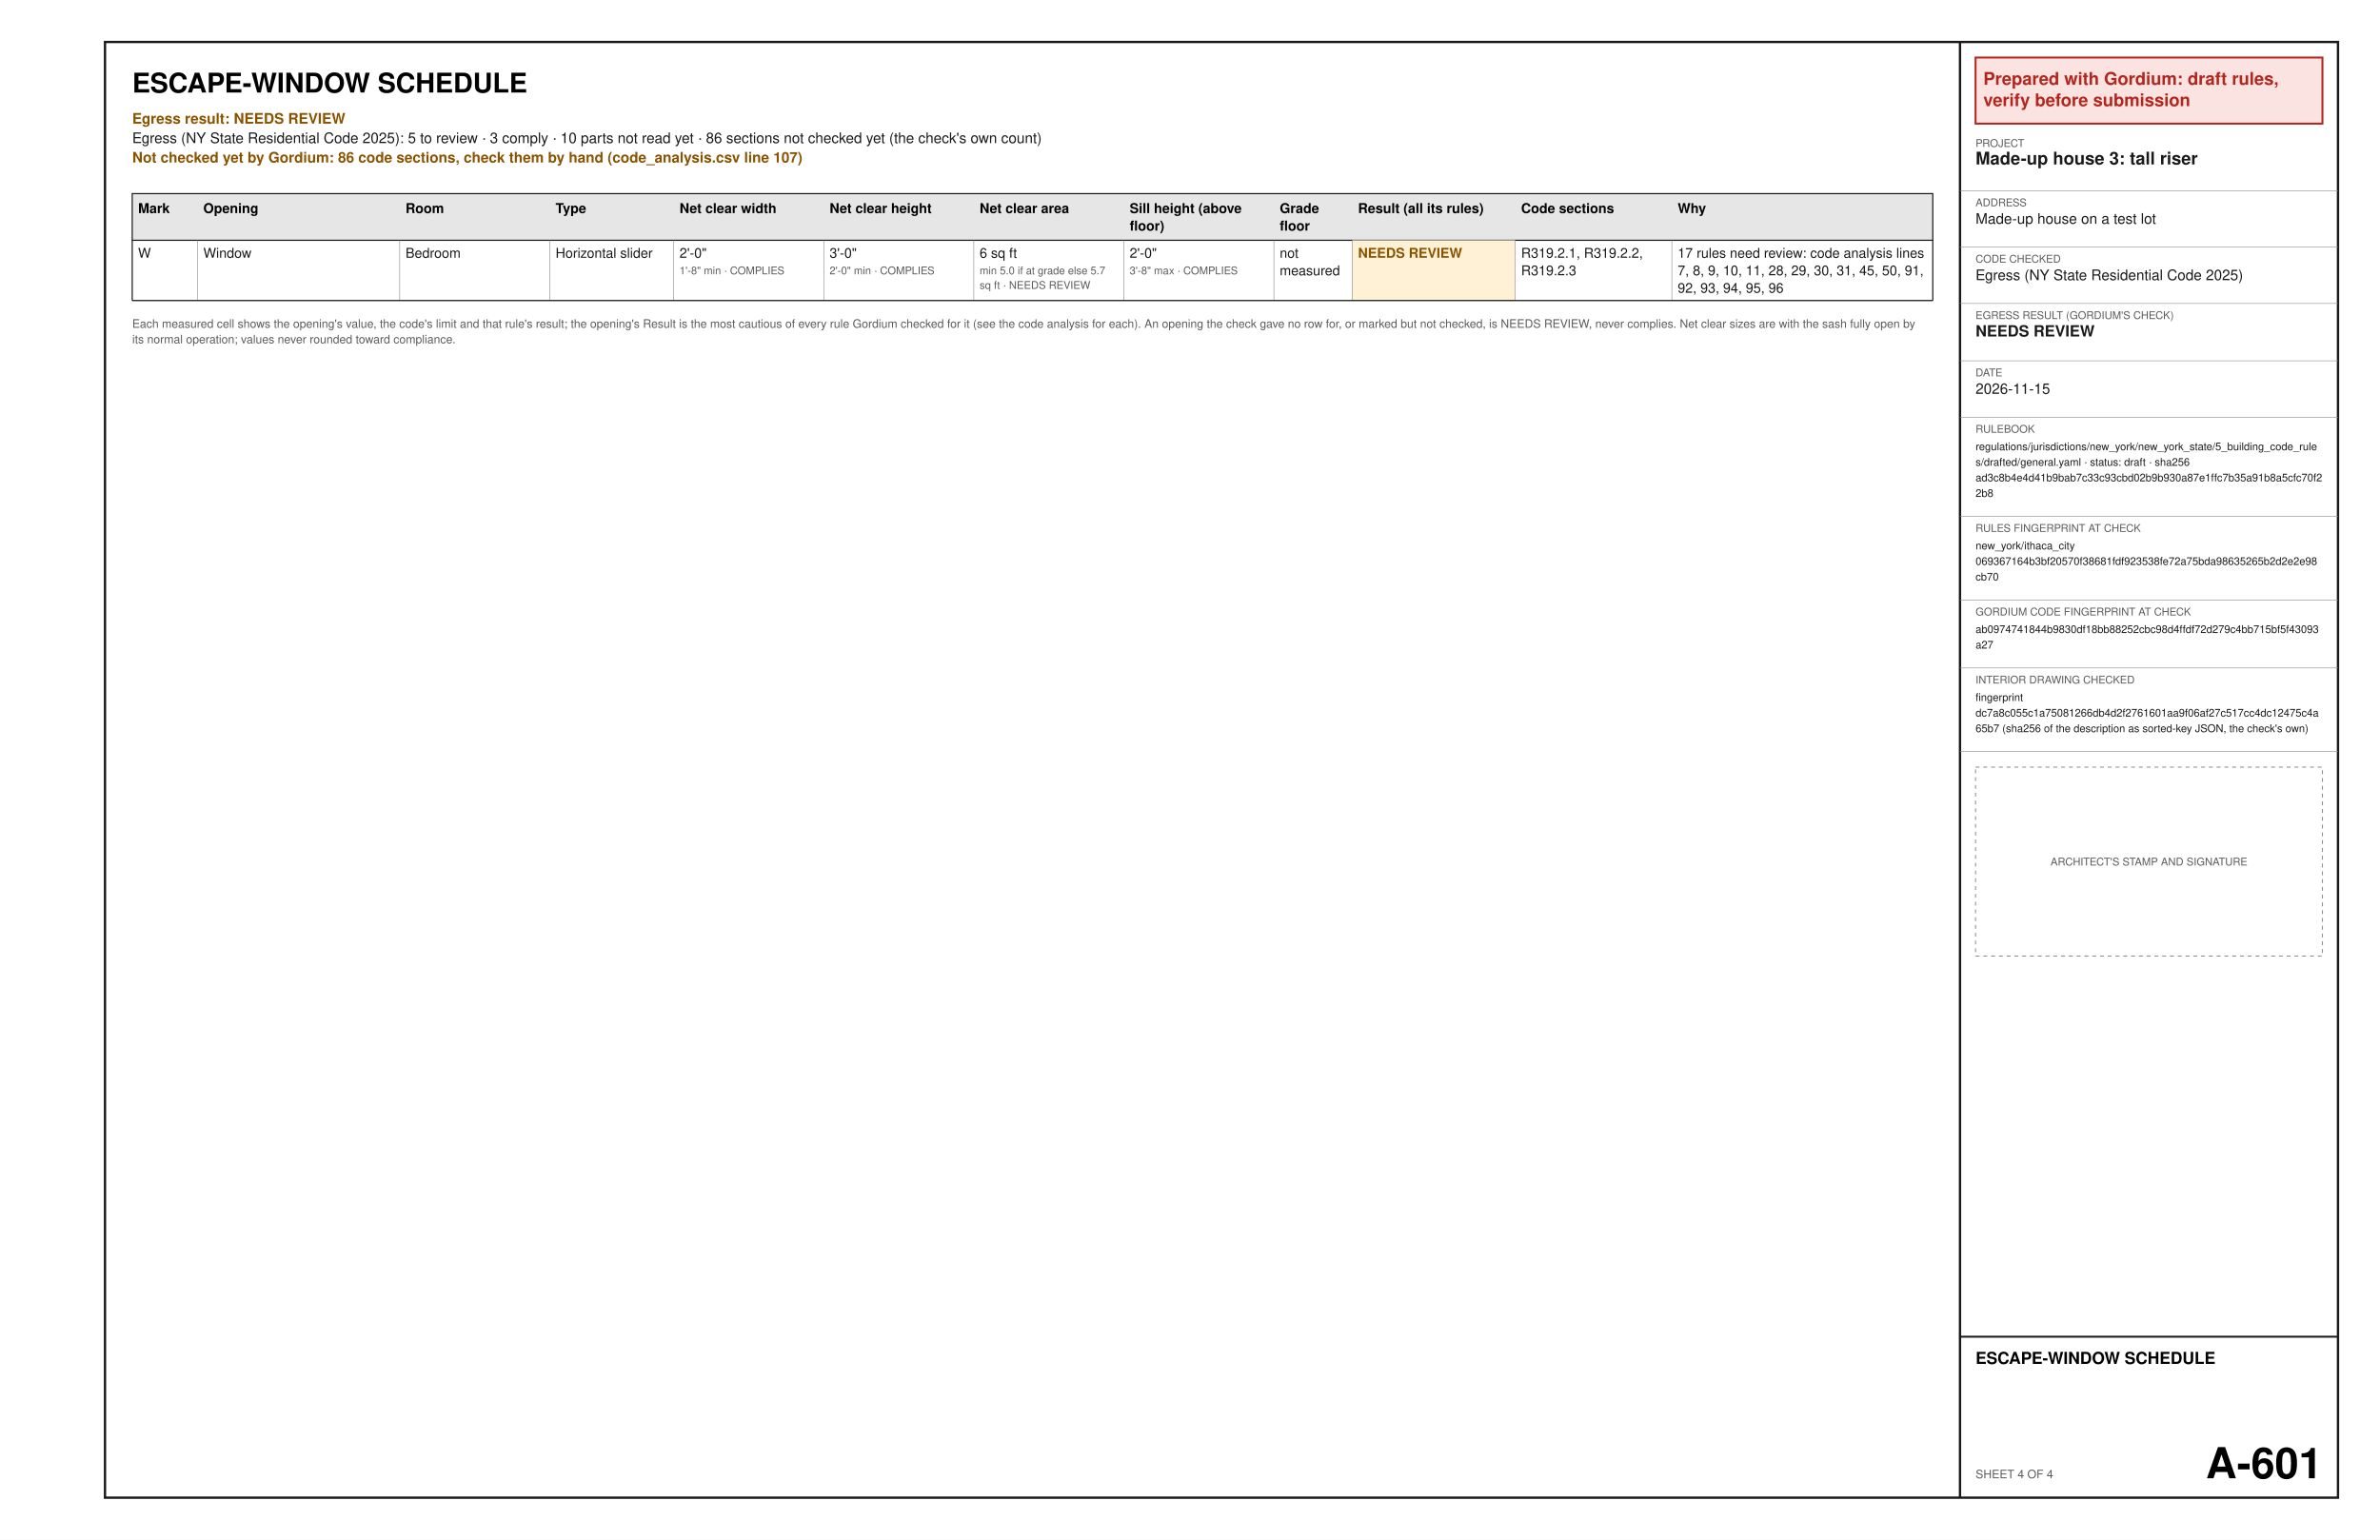
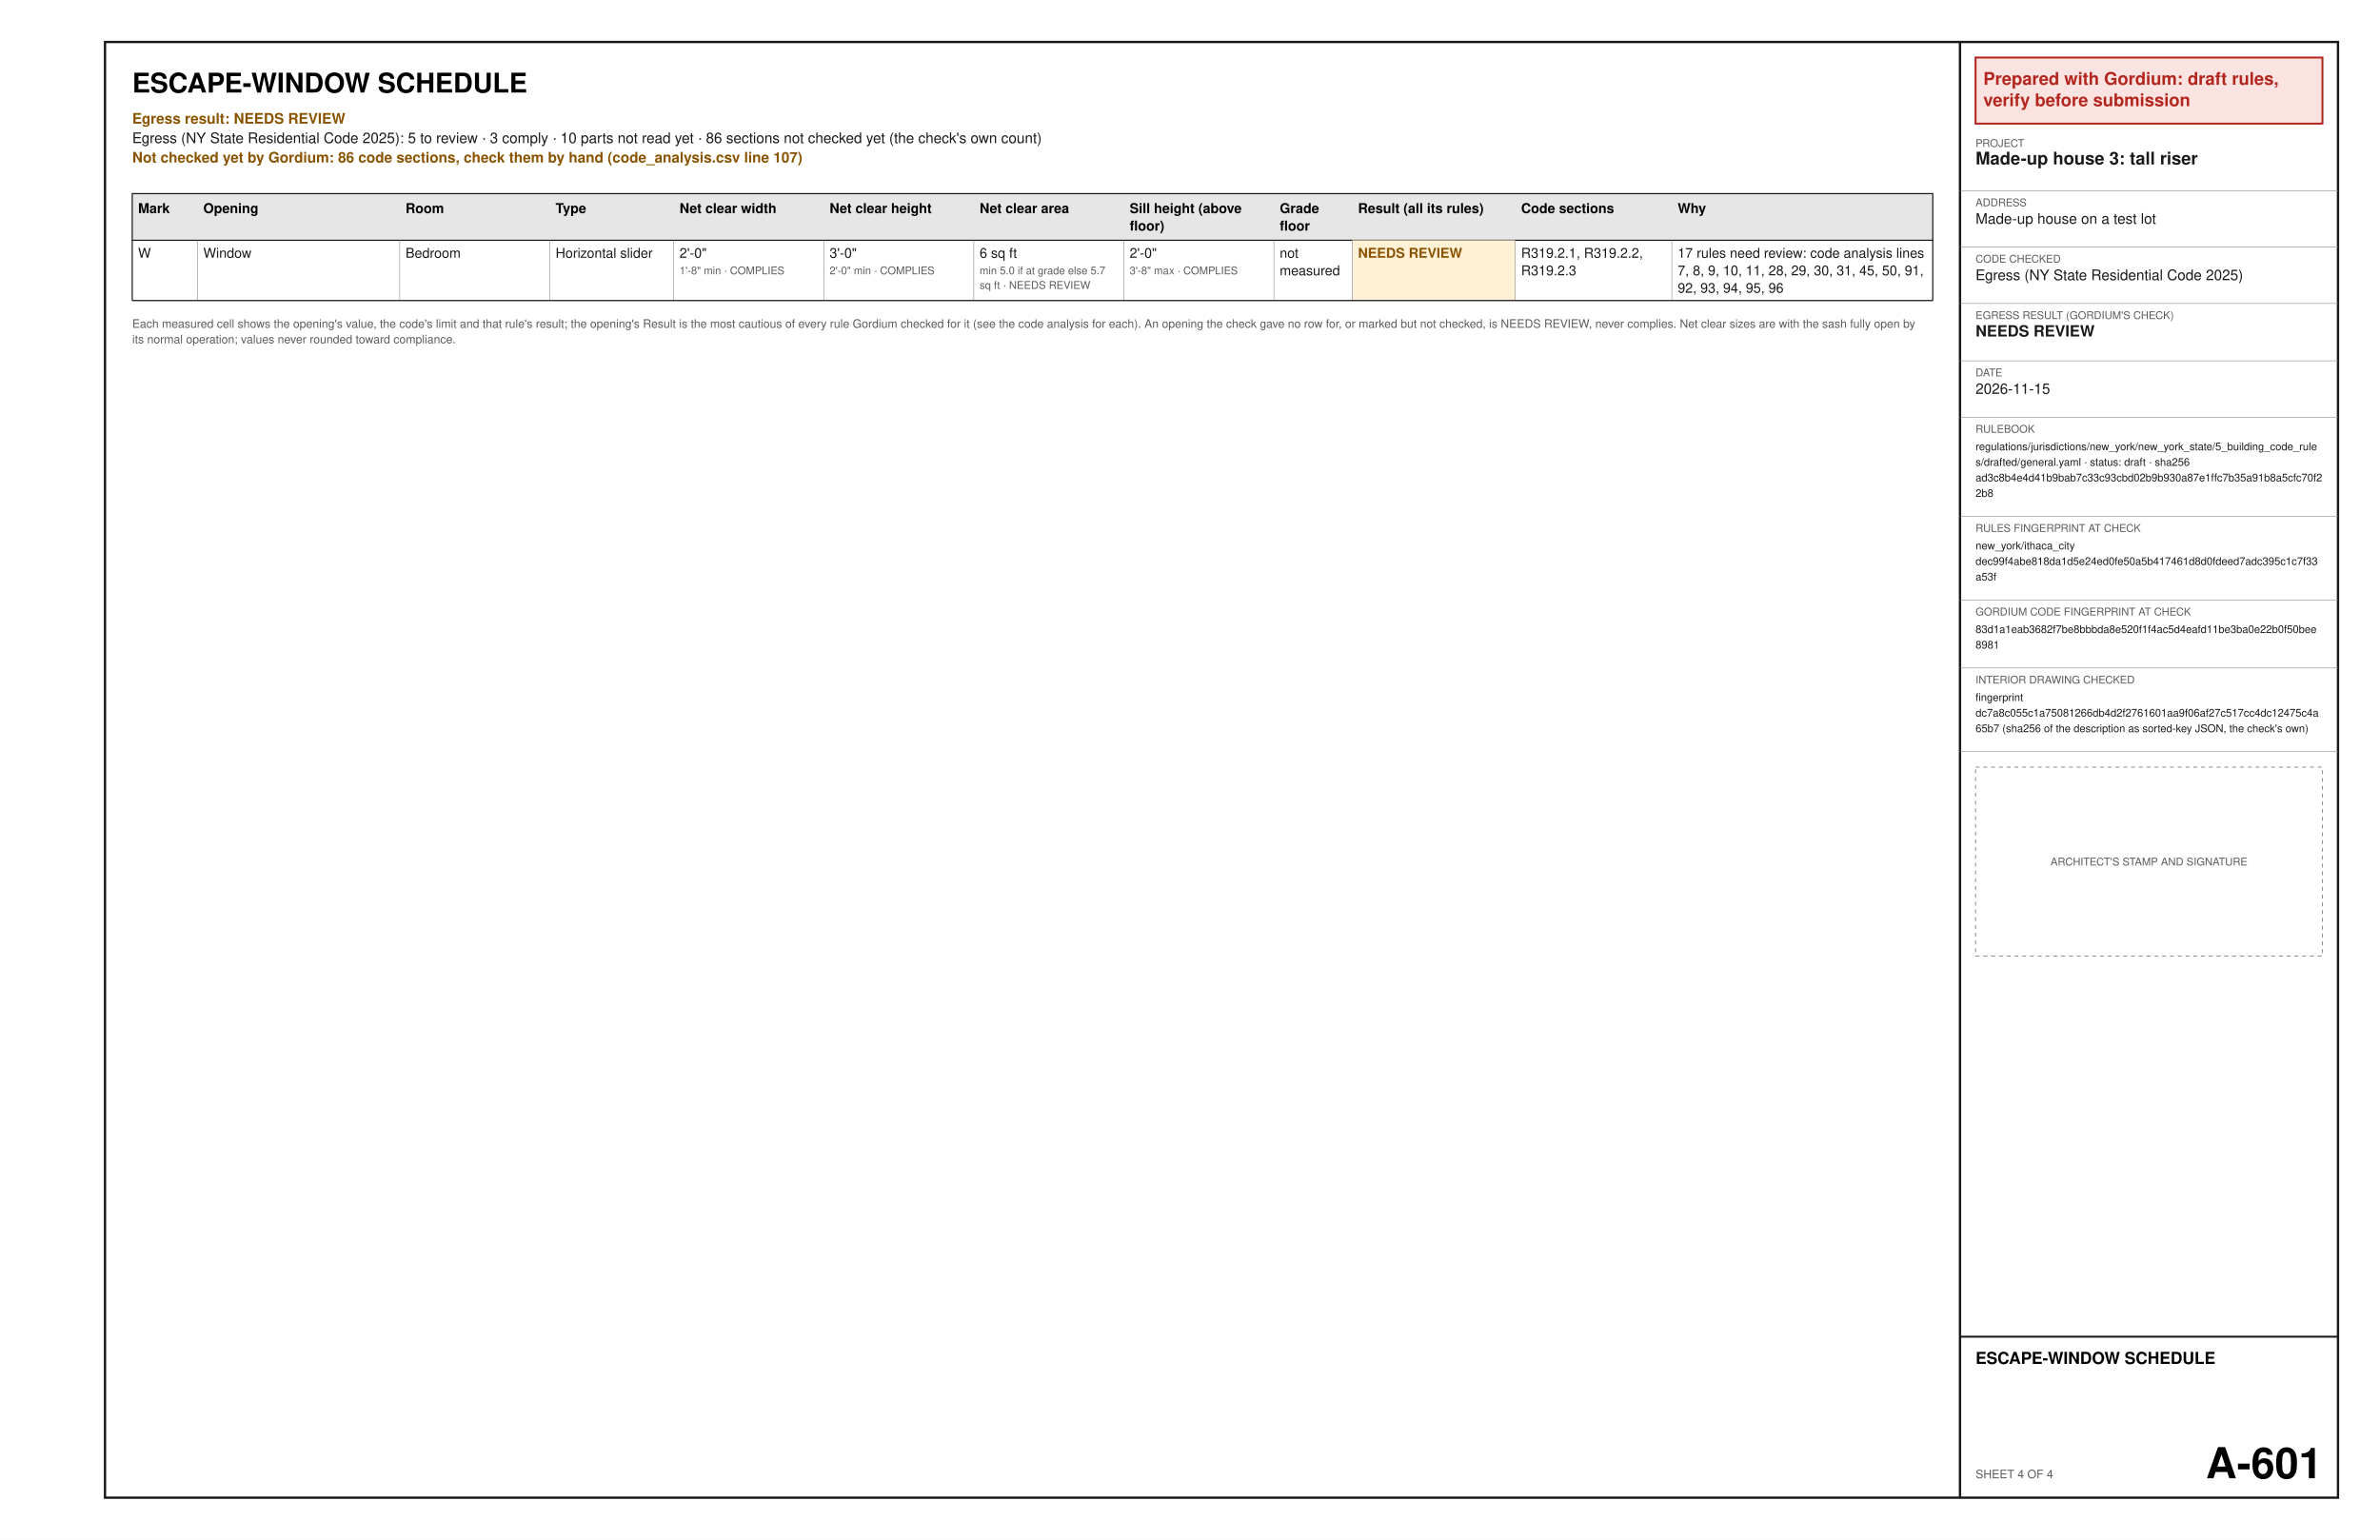
<svg xmlns="http://www.w3.org/2000/svg" width="17in" height="11in" viewBox="0 0 1224 792" font-family="Helvetica, Arial, sans-serif">
  <rect x="0" y="0" width="1224" height="792" fill="#ffffff" />
  <text x="68" y="47.6" font-size="14" font-weight="bold" text-anchor="start" fill="#000000" xml:space="preserve">ESCAPE-WINDOW SCHEDULE</text>
  <text x="68" y="63.6" font-size="7.5" font-weight="bold" text-anchor="start" fill="#8a5300" xml:space="preserve">Egress result: NEEDS REVIEW</text>
  <text x="68" y="73.6" font-size="7.5" text-anchor="start" fill="#1a1a1a" xml:space="preserve">Egress (NY State Residential Code 2025): 5 to review · 3 comply · 10 parts not read yet · 86 sections not checked yet (the check's own count)</text>
  <text x="68" y="83.6" font-size="7.5" font-weight="bold" text-anchor="start" fill="#8a5300" xml:space="preserve">Not checked yet by Gordium: 86 code sections, check them by hand (code_analysis.csv line 107)</text>
  <polygon points="68,99.6 994,99.6 994,123.6 68,123.6" fill="#e6e6e6" stroke="#1a1a1a" stroke-width="0.6" />
  <text x="71" y="109.6" font-size="7" font-weight="bold" text-anchor="start" fill="#000000" xml:space="preserve">Mark</text>
  <text x="104.55" y="109.6" font-size="7" font-weight="bold" text-anchor="start" fill="#000000" xml:space="preserve">Opening</text>
  <text x="208.56" y="109.6" font-size="7" font-weight="bold" text-anchor="start" fill="#000000" xml:space="preserve">Room</text>
  <text x="285.72" y="109.6" font-size="7" font-weight="bold" text-anchor="start" fill="#000000" xml:space="preserve">Type</text>
  <text x="349.47" y="109.6" font-size="7" font-weight="bold" text-anchor="start" fill="#000000" xml:space="preserve">Net clear width</text>
  <text x="426.64" y="109.6" font-size="7" font-weight="bold" text-anchor="start" fill="#000000" xml:space="preserve">Net clear height</text>
  <text x="503.8" y="109.6" font-size="7" font-weight="bold" text-anchor="start" fill="#000000" xml:space="preserve">Net clear area</text>
  <text x="580.97" y="109.6" font-size="7" font-weight="bold" text-anchor="start" fill="#000000" xml:space="preserve">Sill height (above</text>
  <text x="580.97" y="118.6" font-size="7" font-weight="bold" text-anchor="start" fill="#000000" xml:space="preserve">floor)</text>
  <text x="658.14" y="109.6" font-size="7" font-weight="bold" text-anchor="start" fill="#000000" xml:space="preserve">Grade</text>
  <text x="658.14" y="118.6" font-size="7" font-weight="bold" text-anchor="start" fill="#000000" xml:space="preserve">floor</text>
  <text x="698.4" y="109.6" font-size="7" font-weight="bold" text-anchor="start" fill="#000000" xml:space="preserve">Result (all its rules)</text>
  <text x="782.28" y="109.6" font-size="7" font-weight="bold" text-anchor="start" fill="#000000" xml:space="preserve">Code sections</text>
  <text x="862.8" y="109.6" font-size="7" font-weight="bold" text-anchor="start" fill="#000000" xml:space="preserve">Why</text>
  <text x="71" y="132.6" font-size="7" text-anchor="start" fill="#1a1a1a" xml:space="preserve">W</text>
  <text x="104.55" y="132.6" font-size="7" text-anchor="start" fill="#1a1a1a" xml:space="preserve">Window</text>
  <text x="208.56" y="132.6" font-size="7" text-anchor="start" fill="#1a1a1a" xml:space="preserve">Bedroom</text>
  <text x="285.72" y="132.6" font-size="7" text-anchor="start" fill="#1a1a1a" xml:space="preserve">Horizontal slider</text>
  <text x="349.47" y="132.6" font-size="7" text-anchor="start" fill="#1a1a1a" xml:space="preserve">2'-0"</text>
  <text x="349.47" y="141.1" font-size="5.5" text-anchor="start" fill="#5a5a5a" xml:space="preserve">1'-8" min · COMPLIES</text>
  <text x="426.64" y="132.6" font-size="7" text-anchor="start" fill="#1a1a1a" xml:space="preserve">3'-0"</text>
  <text x="426.64" y="141.1" font-size="5.5" text-anchor="start" fill="#5a5a5a" xml:space="preserve">2'-0" min · COMPLIES</text>
  <text x="503.8" y="132.6" font-size="7" text-anchor="start" fill="#1a1a1a" xml:space="preserve">6 sq ft</text>
  <text x="503.8" y="141.1" font-size="5.5" text-anchor="start" fill="#5a5a5a" xml:space="preserve">min 5.0 if at grade else 5.7</text>
  <text x="503.8" y="148.6" font-size="5.5" text-anchor="start" fill="#5a5a5a" xml:space="preserve">sq ft · NEEDS REVIEW</text>
  <text x="580.97" y="132.6" font-size="7" text-anchor="start" fill="#1a1a1a" xml:space="preserve">2'-0"</text>
  <text x="580.97" y="141.1" font-size="5.5" text-anchor="start" fill="#5a5a5a" xml:space="preserve">3'-8" max · COMPLIES</text>
  <text x="658.14" y="132.6" font-size="7" text-anchor="start" fill="#1a1a1a" xml:space="preserve">not</text>
  <text x="658.14" y="141.6" font-size="7" text-anchor="start" fill="#1a1a1a" xml:space="preserve">measured</text>
  <polygon points="695.4,123.6 779.28,123.6 779.28,154.6 695.4,154.6" fill="#fff1d6" />
  <text x="698.4" y="132.6" font-size="7" font-weight="bold" text-anchor="start" fill="#8a5300" xml:space="preserve">NEEDS REVIEW</text>
  <text x="782.28" y="132.6" font-size="7" text-anchor="start" fill="#1a1a1a" xml:space="preserve">R319.2.1, R319.2.2,</text>
  <text x="782.28" y="141.6" font-size="7" text-anchor="start" fill="#1a1a1a" xml:space="preserve">R319.2.3</text>
  <text x="862.8" y="132.6" font-size="7" text-anchor="start" fill="#1a1a1a" xml:space="preserve">17 rules need review: code analysis lines</text>
  <text x="862.8" y="141.6" font-size="7" text-anchor="start" fill="#1a1a1a" xml:space="preserve">7, 8, 9, 10, 11, 28, 29, 30, 31, 45, 50, 91,</text>
  <text x="862.8" y="150.6" font-size="7" text-anchor="start" fill="#1a1a1a" xml:space="preserve">92, 93, 94, 95, 96</text>
  <line x1="68" y1="154.6" x2="994" y2="154.6" stroke="#8c8c8c" stroke-width="0.3" />
  <line x1="101.55" y1="123.6" x2="101.55" y2="154.6" stroke="#8c8c8c" stroke-width="0.3" />
  <line x1="205.56" y1="123.6" x2="205.56" y2="154.6" stroke="#8c8c8c" stroke-width="0.3" />
  <line x1="282.72" y1="123.6" x2="282.72" y2="154.6" stroke="#8c8c8c" stroke-width="0.3" />
  <line x1="346.47" y1="123.6" x2="346.47" y2="154.6" stroke="#8c8c8c" stroke-width="0.3" />
  <line x1="423.64" y1="123.6" x2="423.64" y2="154.6" stroke="#8c8c8c" stroke-width="0.3" />
  <line x1="500.8" y1="123.6" x2="500.8" y2="154.6" stroke="#8c8c8c" stroke-width="0.3" />
  <line x1="577.97" y1="123.6" x2="577.97" y2="154.6" stroke="#8c8c8c" stroke-width="0.3" />
  <line x1="655.14" y1="123.6" x2="655.14" y2="154.6" stroke="#8c8c8c" stroke-width="0.3" />
  <line x1="695.4" y1="123.6" x2="695.4" y2="154.6" stroke="#8c8c8c" stroke-width="0.3" />
  <line x1="779.28" y1="123.6" x2="779.28" y2="154.6" stroke="#8c8c8c" stroke-width="0.3" />
  <line x1="859.8" y1="123.6" x2="859.8" y2="154.6" stroke="#8c8c8c" stroke-width="0.3" />
  <line x1="68" y1="123.6" x2="68" y2="154.6" stroke="#1a1a1a" stroke-width="0.6" />
  <line x1="994" y1="123.6" x2="994" y2="154.6" stroke="#1a1a1a" stroke-width="0.6" />
  <line x1="68" y1="154.6" x2="994" y2="154.6" stroke="#1a1a1a" stroke-width="0.6" />
  <text x="68" y="168.6" font-size="6" text-anchor="start" fill="#5a5a5a" xml:space="preserve">Each measured cell shows the opening's value, the code's limit and that rule's result; the opening's Result is the most cautious of every rule Gordium checked for it (see the code analysis for each). An opening the check gave no row for, or marked but not checked, is NEEDS REVIEW, never complies. Net clear sizes are with the sash fully open by</text>
  <text x="68" y="176.6" font-size="6" text-anchor="start" fill="#5a5a5a" xml:space="preserve">its normal operation; values never rounded toward compliance.</text>
  <polygon points="54,21.6 1202.4,21.6 1202.4,770.4 54,770.4" fill="none" stroke="#1a1a1a" stroke-width="1.2" />
  <line x1="1008" y1="21.6" x2="1008" y2="770.4" stroke="#1a1a1a" stroke-width="1.2" />
  <polygon points="1016,29.6 1194.4,29.6 1194.4,63.6 1016,63.6" fill="#fbe3e1" stroke="#b3261e" stroke-width="1" />
  <text x="1020" y="43.6" font-size="9" font-weight="bold" text-anchor="start" fill="#b3261e" xml:space="preserve">Prepared with Gordium: draft rules,</text>
  <text x="1020" y="54.6" font-size="9" font-weight="bold" text-anchor="start" fill="#b3261e" xml:space="preserve">verify before submission</text>
  <text x="1016" y="75.6" font-size="5.5" text-anchor="start" fill="#5a5a5a" xml:space="preserve">PROJECT</text>
  <text x="1016" y="84.6" font-size="9" font-weight="bold" text-anchor="start" fill="#1a1a1a" xml:space="preserve">Made-up house 3: tall riser</text>
  <line x1="1008" y1="98.1" x2="1202.4" y2="98.1" stroke="#8c8c8c" stroke-width="0.3" />
  <text x="1016" y="106.1" font-size="5.5" text-anchor="start" fill="#5a5a5a" xml:space="preserve">ADDRESS</text>
  <text x="1016" y="115.1" font-size="7.5" text-anchor="start" fill="#1a1a1a" xml:space="preserve">Made-up house on a test lot</text>
  <line x1="1008" y1="127.1" x2="1202.4" y2="127.1" stroke="#8c8c8c" stroke-width="0.3" />
  <text x="1016" y="135.1" font-size="5.5" text-anchor="start" fill="#5a5a5a" xml:space="preserve">CODE CHECKED</text>
  <text x="1016" y="144.1" font-size="7.5" text-anchor="start" fill="#1a1a1a" xml:space="preserve">Egress (NY State Residential Code 2025)</text>
  <line x1="1008" y1="156.1" x2="1202.4" y2="156.1" stroke="#8c8c8c" stroke-width="0.3" />
  <text x="1016" y="164.1" font-size="5.5" text-anchor="start" fill="#5a5a5a" xml:space="preserve">EGRESS RESULT (GORDIUM'S CHECK)</text>
  <text x="1016" y="173.1" font-size="8" font-weight="bold" text-anchor="start" fill="#1a1a1a" xml:space="preserve">NEEDS REVIEW</text>
  <line x1="1008" y1="185.6" x2="1202.4" y2="185.6" stroke="#8c8c8c" stroke-width="0.3" />
  <text x="1016" y="193.6" font-size="5.5" text-anchor="start" fill="#5a5a5a" xml:space="preserve">DATE</text>
  <text x="1016" y="202.6" font-size="7.5" text-anchor="start" fill="#1a1a1a" xml:space="preserve">2026-11-15</text>
  <line x1="1008" y1="214.6" x2="1202.4" y2="214.6" stroke="#8c8c8c" stroke-width="0.3" />
  <text x="1016" y="222.6" font-size="5.5" text-anchor="start" fill="#5a5a5a" xml:space="preserve">RULEBOOK</text>
  <text x="1016" y="231.6" font-size="5.5" text-anchor="start" fill="#1a1a1a" xml:space="preserve">regulations/jurisdictions/new_york/new_york_state/5_building_code_rule</text>
  <text x="1016" y="239.6" font-size="5.5" text-anchor="start" fill="#1a1a1a" xml:space="preserve">s/drafted/general.yaml · status: draft · sha256</text>
  <text x="1016" y="247.6" font-size="5.5" text-anchor="start" fill="#1a1a1a" xml:space="preserve">ad3c8b4e4d41b9bab7c33c93cbd02b9b930a87e1ffc7b35a91b8a5cfc70f2</text>
  <text x="1016" y="255.6" font-size="5.5" text-anchor="start" fill="#1a1a1a" xml:space="preserve">2b8</text>
  <line x1="1008" y1="265.6" x2="1202.4" y2="265.6" stroke="#8c8c8c" stroke-width="0.3" />
  <text x="1016" y="273.6" font-size="5.5" text-anchor="start" fill="#5a5a5a" xml:space="preserve">RULES FINGERPRINT AT CHECK</text>
  <text x="1016" y="282.6" font-size="5.5" text-anchor="start" fill="#1a1a1a" xml:space="preserve">new_york/ithaca_city</text>
-   <text x="1016" y="290.6" font-size="5.5" text-anchor="start" fill="#1a1a1a" xml:space="preserve">069367164b3bf20570f38681fdf923538fe72a75bda98635265b2d2e2e98</text>
-   <text x="1016" y="298.6" font-size="5.5" text-anchor="start" fill="#1a1a1a" xml:space="preserve">cb70</text>
+   <text x="1016" y="290.6" font-size="5.5" text-anchor="start" fill="#1a1a1a" xml:space="preserve">dec99f4abe818da1d5e24ed0fe50a5b417461d8d0fdeed7adc395c1c7f33</text>
+   <text x="1016" y="298.6" font-size="5.5" text-anchor="start" fill="#1a1a1a" xml:space="preserve">a53f</text>
  <line x1="1008" y1="308.6" x2="1202.4" y2="308.6" stroke="#8c8c8c" stroke-width="0.3" />
  <text x="1016" y="316.6" font-size="5.5" text-anchor="start" fill="#5a5a5a" xml:space="preserve">GORDIUM CODE FINGERPRINT AT CHECK</text>
-   <text x="1016" y="325.6" font-size="5.5" text-anchor="start" fill="#1a1a1a" xml:space="preserve">ab0974741844b9830df18bb88252cbc98d4ffdf72d279c4bb715bf5f43093</text>
-   <text x="1016" y="333.6" font-size="5.5" text-anchor="start" fill="#1a1a1a" xml:space="preserve">a27</text>
+   <text x="1016" y="325.6" font-size="5.5" text-anchor="start" fill="#1a1a1a" xml:space="preserve">83d1a1eab3682f7be8bbbda8e520f1f4ac5d4eafd11be3ba0e22b0f50bee</text>
+   <text x="1016" y="333.6" font-size="5.5" text-anchor="start" fill="#1a1a1a" xml:space="preserve">8981</text>
  <line x1="1008" y1="343.6" x2="1202.4" y2="343.6" stroke="#8c8c8c" stroke-width="0.3" />
  <text x="1016" y="351.6" font-size="5.5" text-anchor="start" fill="#5a5a5a" xml:space="preserve">INTERIOR DRAWING CHECKED</text>
  <text x="1016" y="360.6" font-size="5.5" text-anchor="start" fill="#1a1a1a" xml:space="preserve">fingerprint</text>
  <text x="1016" y="368.6" font-size="5.5" text-anchor="start" fill="#1a1a1a" xml:space="preserve">dc7a8c055c1a75081266db4d2f2761601aa9f06af27c517cc4dc12475c4a</text>
  <text x="1016" y="376.6" font-size="5.5" text-anchor="start" fill="#1a1a1a" xml:space="preserve">65b7 (sha256 of the description as sorted-key JSON, the check's own)</text>
  <line x1="1008" y1="386.6" x2="1202.4" y2="386.6" stroke="#8c8c8c" stroke-width="0.3" />
  <polygon points="1016,394.6 1194.4,394.6 1194.4,491.8 1016,491.8" fill="none" stroke="#8c8c8c" stroke-width="0.5" stroke-dasharray="2 2" />
  <text x="1105.2" y="445.2" font-size="5.5" text-anchor="middle" fill="#5a5a5a" xml:space="preserve">ARCHITECT'S STAMP AND SIGNATURE</text>
  <line x1="1008" y1="687.6" x2="1202.4" y2="687.6" stroke="#1a1a1a" stroke-width="1" />
  <text x="1016" y="701.6" font-size="8.5" font-weight="bold" text-anchor="start" fill="#000000" xml:space="preserve">ESCAPE-WINDOW SCHEDULE</text>
  <text x="1016" y="760.4" font-size="6" text-anchor="start" fill="#5a5a5a" xml:space="preserve">SHEET 4 OF 4</text>
  <text x="1194.4" y="760.4" font-size="22" font-weight="bold" text-anchor="end" fill="#000000" xml:space="preserve">A-601</text>
</svg>
